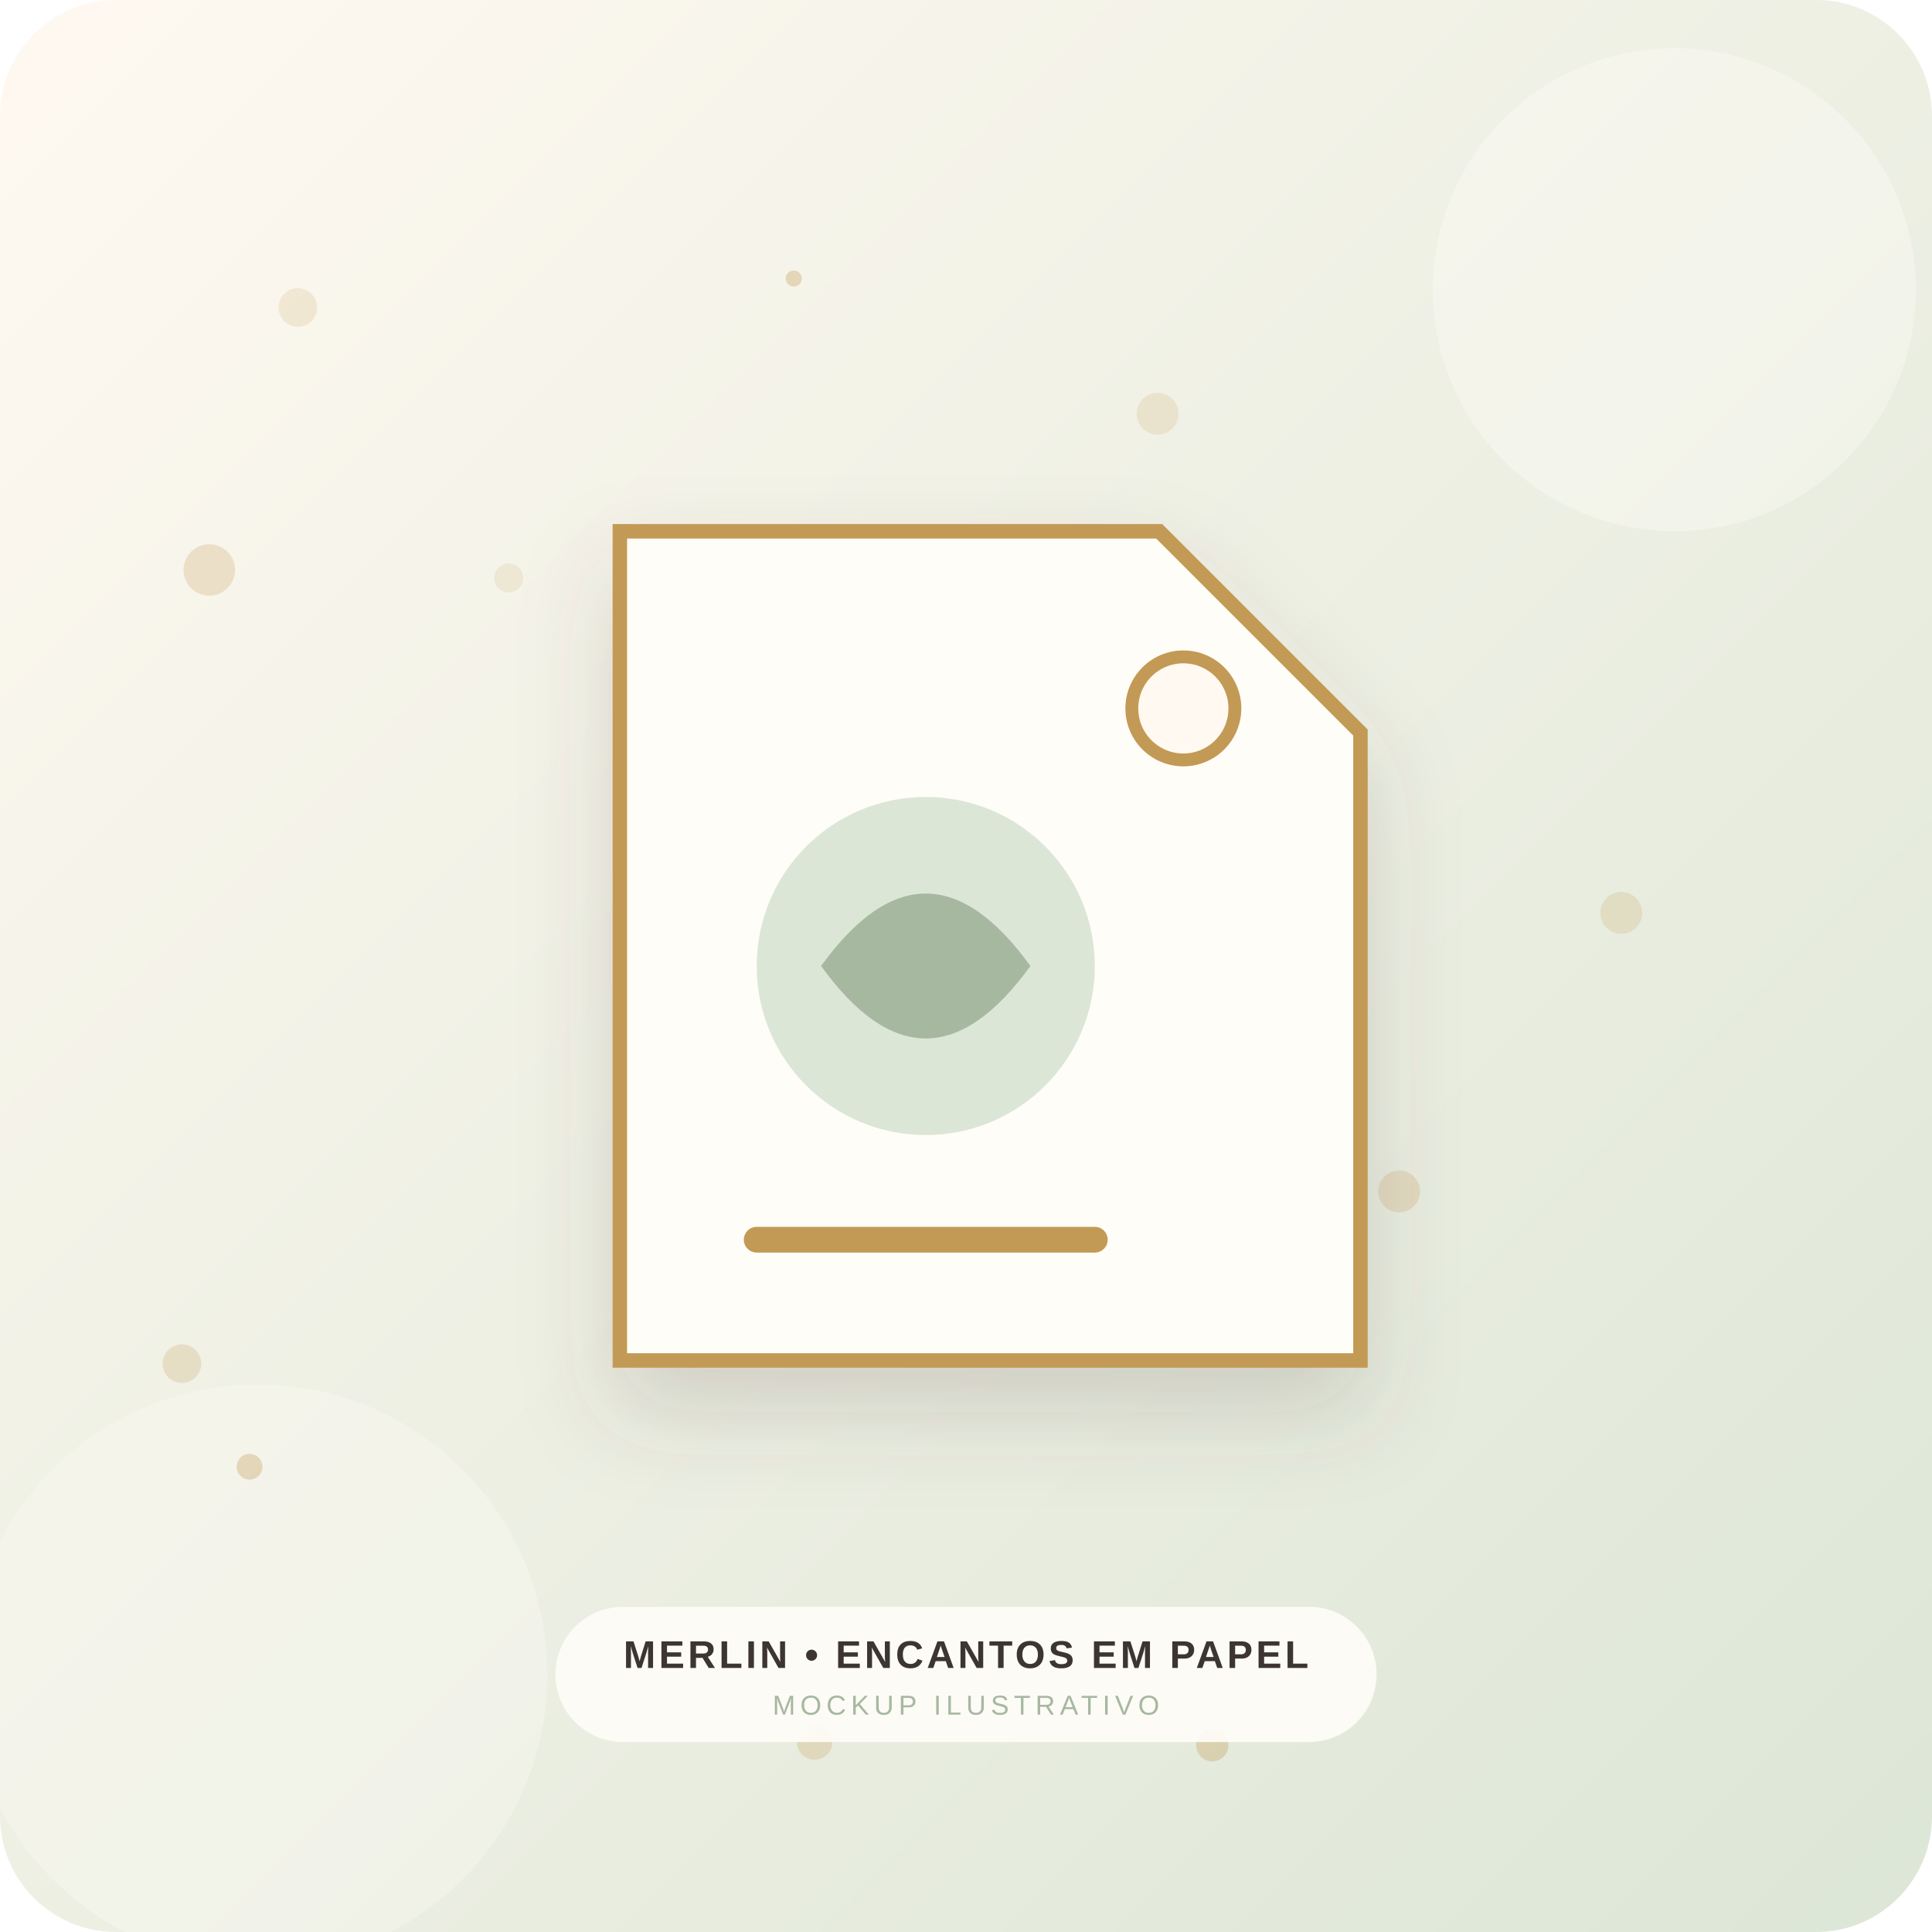
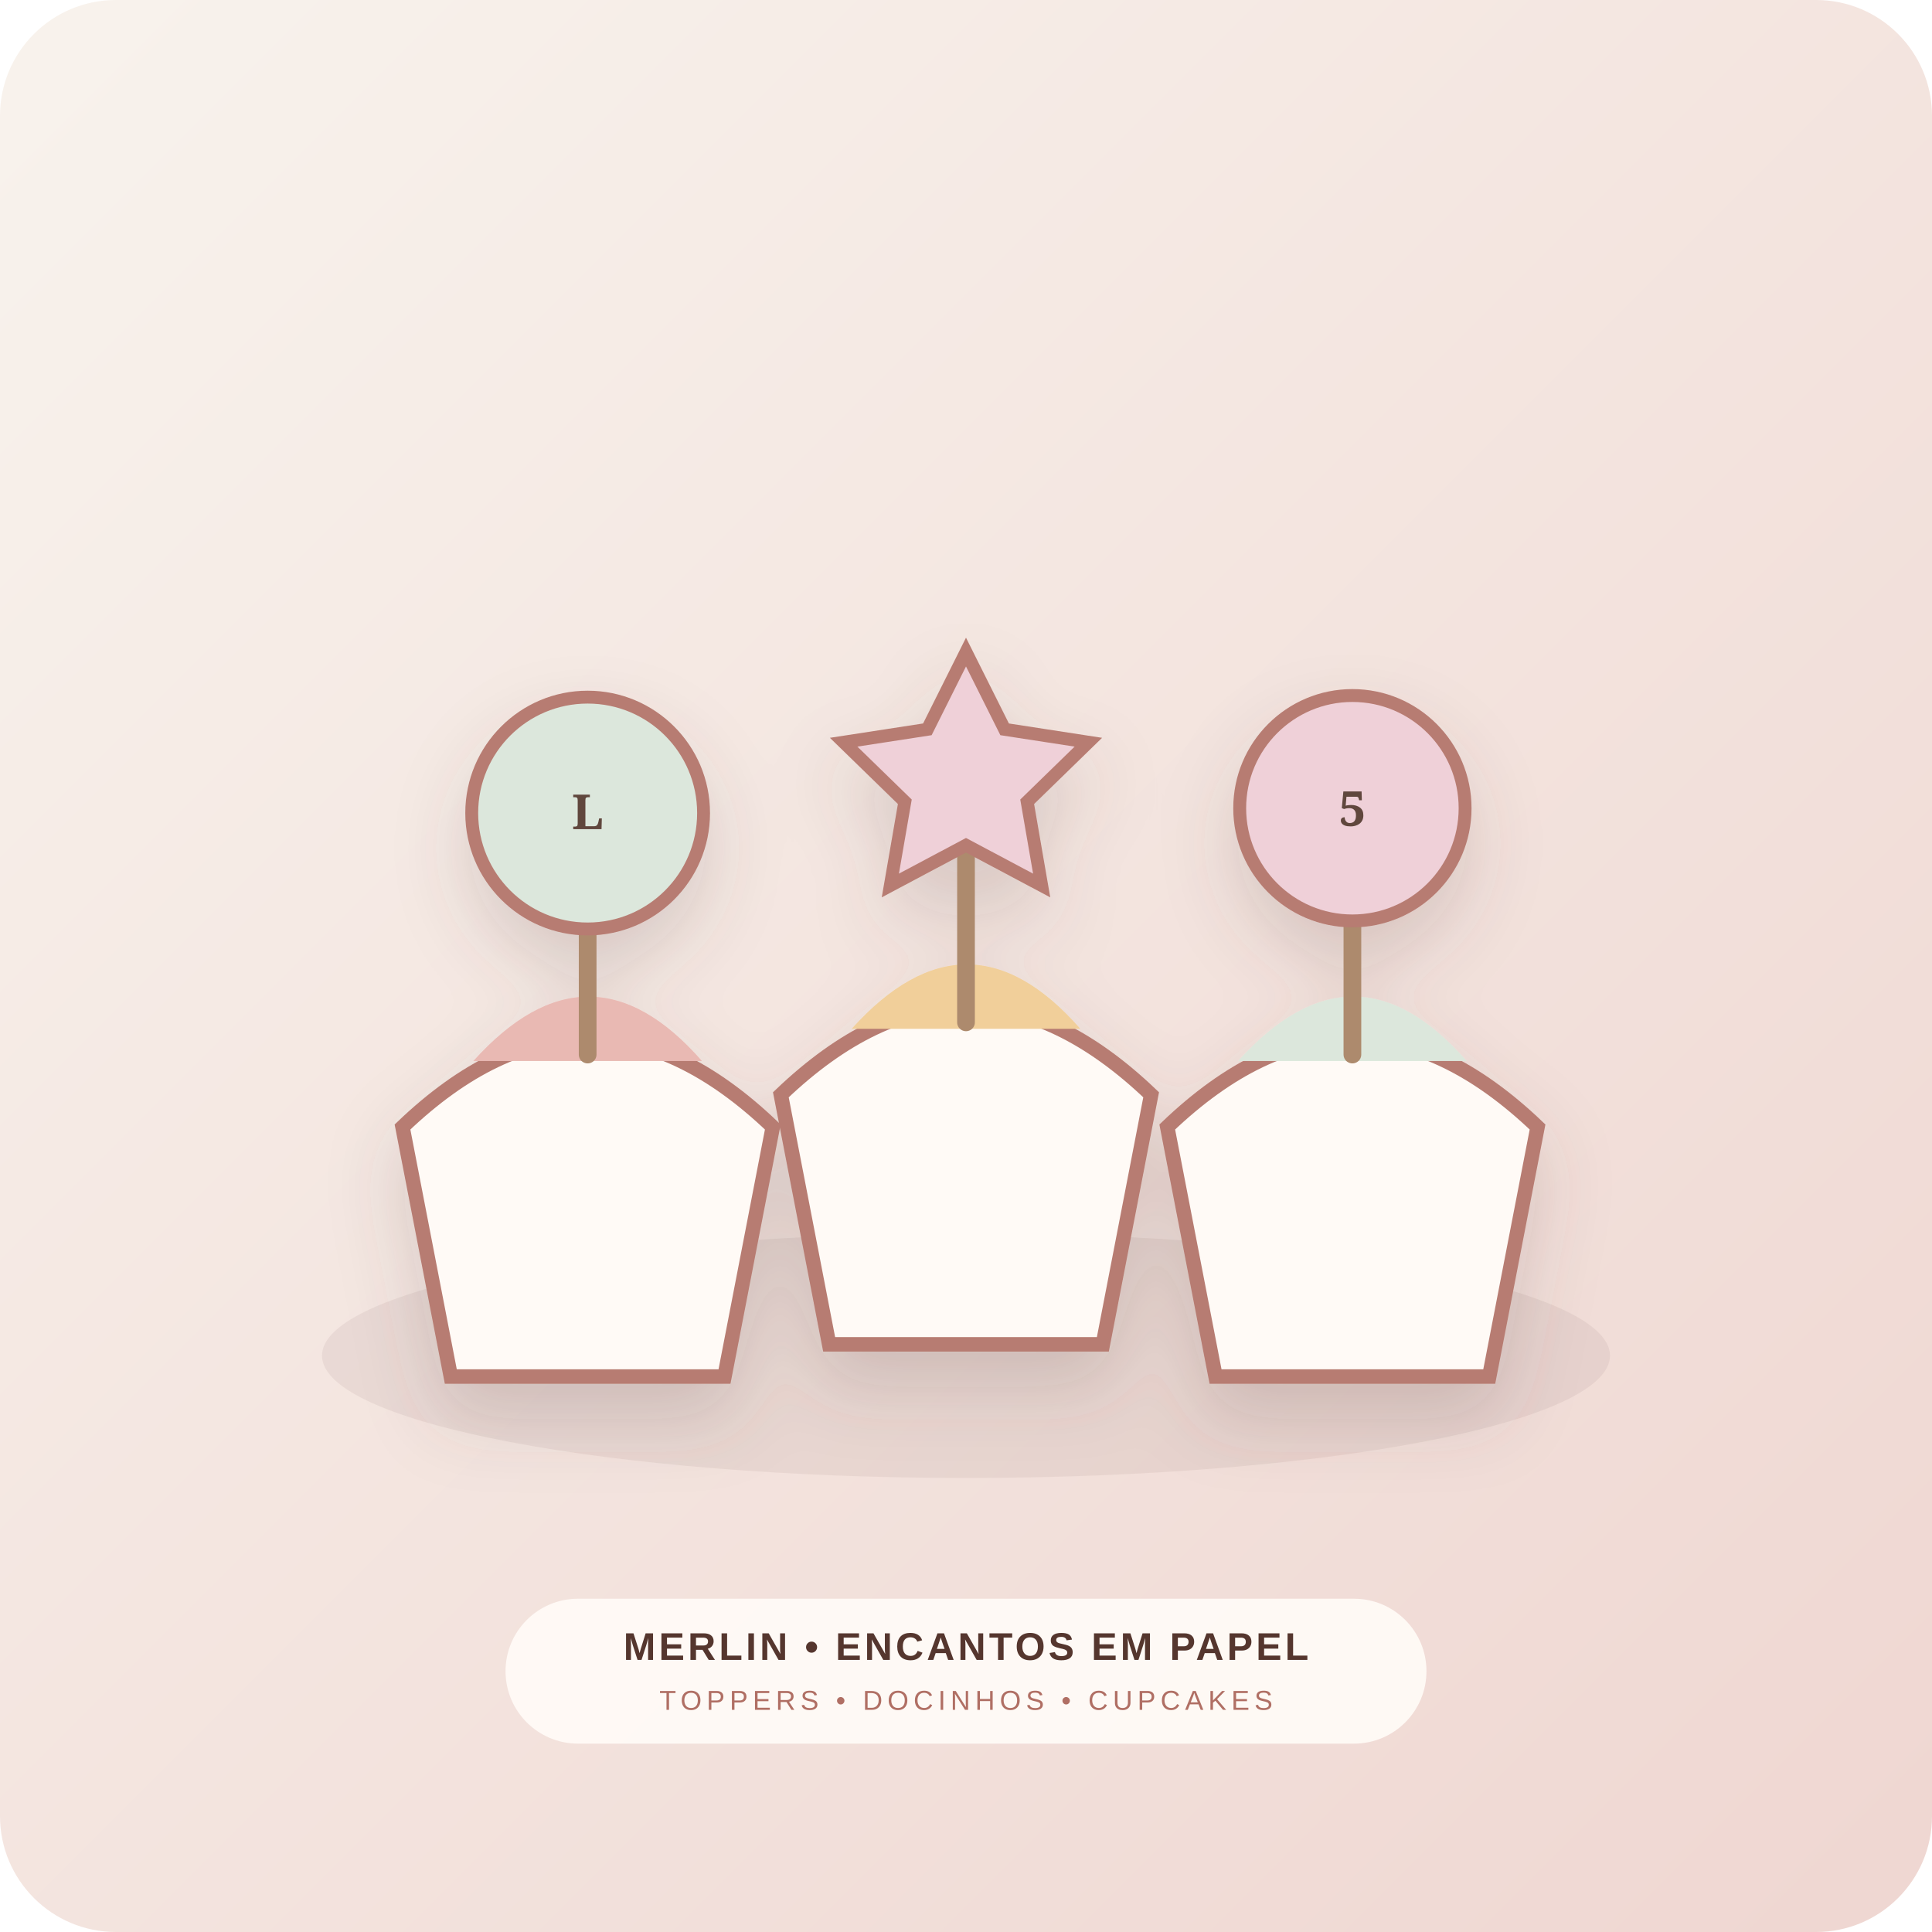
<svg xmlns="http://www.w3.org/2000/svg" viewBox="0 0 1200 1200" role="img" aria-label="Topper para Docinhos">
  <defs>
-     <linearGradient id="bg" x1="0" y1="0" x2="1" y2="1">
-       <stop stop-color="#fff9f1" />
-       <stop offset="1" stop-color="#dce6d6" />
+     <linearGradient id="bg" x1="0" x2="1" y2="1">
+       <stop stop-color="#f8f3ed" />
+       <stop offset="1" stop-color="#efd6d1" />
    </linearGradient>
-     <filter id="shadow" x="-30%" y="-30%" width="160%" height="160%">
-       <feDropShadow dx="0" dy="28" stdDeviation="28" flood-color="#604b43" flood-opacity=".18" />
+     <filter id="s" x="-30%" y="-30%" width="160%" height="170%">
+       <feDropShadow dx="0" dy="22" stdDeviation="22" flood-color="#5d4b44" flood-opacity=".18" />
    </filter>
  </defs>
  <rect width="1200" height="1200" rx="72" fill="url(#bg)" />
-   <circle cx="1040" cy="180" r="150" fill="#fffdf8" opacity=".35" />
-   <circle cx="160" cy="1040" r="180" fill="#fffdf8" opacity=".3" />
-   <circle cx="869" cy="740" r="13" fill="#c39a55" opacity="0.24" />
-   <circle cx="130" cy="354" r="16" fill="#c39a55" opacity="0.24" />
-   <circle cx="493" cy="173" r="5" fill="#c39a55" opacity="0.34" />
-   <circle cx="753" cy="1084" r="10" fill="#c39a55" opacity="0.33" />
-   <circle cx="506" cy="1082" r="11" fill="#c39a55" opacity="0.25" />
-   <circle cx="113" cy="847" r="12" fill="#c39a55" opacity="0.23" />
-   <circle cx="316" cy="359" r="9" fill="#c39a55" opacity="0.15" />
-   <circle cx="745" cy="737" r="7" fill="#c39a55" opacity="0.29" />
-   <circle cx="155" cy="911" r="8" fill="#c39a55" opacity="0.34" />
-   <circle cx="719" cy="257" r="13" fill="#c39a55" opacity="0.17" />
-   <circle cx="185" cy="191" r="12" fill="#c39a55" opacity="0.17" />
-   <circle cx="577" cy="349" r="11" fill="#c39a55" opacity="0.13" />
-   <circle cx="558" cy="595" r="10" fill="#c39a55" opacity="0.27" />
-   <circle cx="1007" cy="567" r="13" fill="#c39a55" opacity="0.20" />
-   <g filter="url(#shadow)">
-     <path d="M385 330 H720 L845 455 V845 H385 Z" fill="#fffdf8" stroke="#c39a55" stroke-width="9" />
-     <circle cx="735" cy="440" r="32" fill="#fff9f1" stroke="#c39a55" stroke-width="8" />
-     <circle cx="575" cy="600" r="105" fill="#dce6d6" />
-     <path d="M510 600 q65 -90 130 0 q-65 90 -130 0Z" fill="#a7b8a0" />
-     <path d="M470 770 h210" stroke="#c39a55" stroke-width="16" stroke-linecap="round" />
+   <ellipse cx="600" cy="842" rx="400" ry="76" fill="#7d5d54" opacity=".09" />
+   <g filter="url(#s)">
+     <g transform="translate(250 505)">
+       <path d="M0 195q115-110 230 0l-30 155H30Z" fill="#fffaf6" stroke="#b77c72" stroke-width="9" />
+       <path d="M44 154q72-80 142 0" fill="#e9b9b3" />
+       <path d="M115 150V18" stroke="#ad8a6d" stroke-width="11" stroke-linecap="round" />
+       <circle cx="115" cy="0" r="72" fill="#dce7dc" stroke="#b77c72" stroke-width="8" />
+       <text x="115" y="10" text-anchor="middle" fill="#61463e" font-family="Georgia,serif" font-size="30" font-weight="700">L</text>
+     </g>
+     <g transform="translate(485 445)">
+       <path d="M0 235q115-110 230 0l-30 155H30Z" fill="#fffaf6" stroke="#b77c72" stroke-width="9" />
+       <path d="M44 194q72-80 142 0" fill="#f1cf9a" />
+       <path d="M115 190V36" stroke="#ad8a6d" stroke-width="11" stroke-linecap="round" />
+       <path d="M115-40l24 48 52 8-38 37 9 52-47-25-47 25 9-52-38-37 52-8Z" fill="#efd0d8" stroke="#b77c72" stroke-width="8" />
+     </g>
+     <g transform="translate(725 510)">
+       <path d="M0 190q115-110 230 0l-30 155H30Z" fill="#fffaf6" stroke="#b77c72" stroke-width="9" />
+       <path d="M44 149q72-80 142 0" fill="#dce7dc" />
+       <path d="M115 145V10" stroke="#ad8a6d" stroke-width="11" stroke-linecap="round" />
+       <circle cx="115" cy="-8" r="70" fill="#efd0d8" stroke="#b77c72" stroke-width="8" />
+       <text x="115" y="3" text-anchor="middle" fill="#61463e" font-family="Georgia,serif" font-size="30" font-weight="700">5</text>
+     </g>
  </g>
-   <g transform="translate(600 1040)" text-anchor="middle">
-     <rect x="-255" y="-42" width="510" height="84" rx="42" fill="#fffdf8" opacity=".91" />
-     <text y="-4" fill="#3c3531" font-family="Arial,Helvetica,sans-serif" font-size="24" font-weight="700" letter-spacing="2">MERLIN • ENCANTOS EM PAPEL</text>
-     <text y="25" fill="#a7b8a0" font-family="Arial,Helvetica,sans-serif" font-size="17" letter-spacing="3">MOCKUP ILUSTRATIVO</text>
+   <g transform="translate(600 1038)" text-anchor="middle">
+     <rect x="-286" y="-45" width="572" height="90" rx="45" fill="#fffaf6" opacity=".96" />
+     <text y="-7" fill="#55362e" font-family="Arial,sans-serif" font-size="24" font-weight="700" letter-spacing="2">MERLIN • ENCANTOS EM PAPEL</text>
+     <text y="24" fill="#b06f64" font-family="Arial,sans-serif" font-size="17" letter-spacing="3">TOPPERS • DOCINHOS • CUPCAKES</text>
  </g>
</svg>
